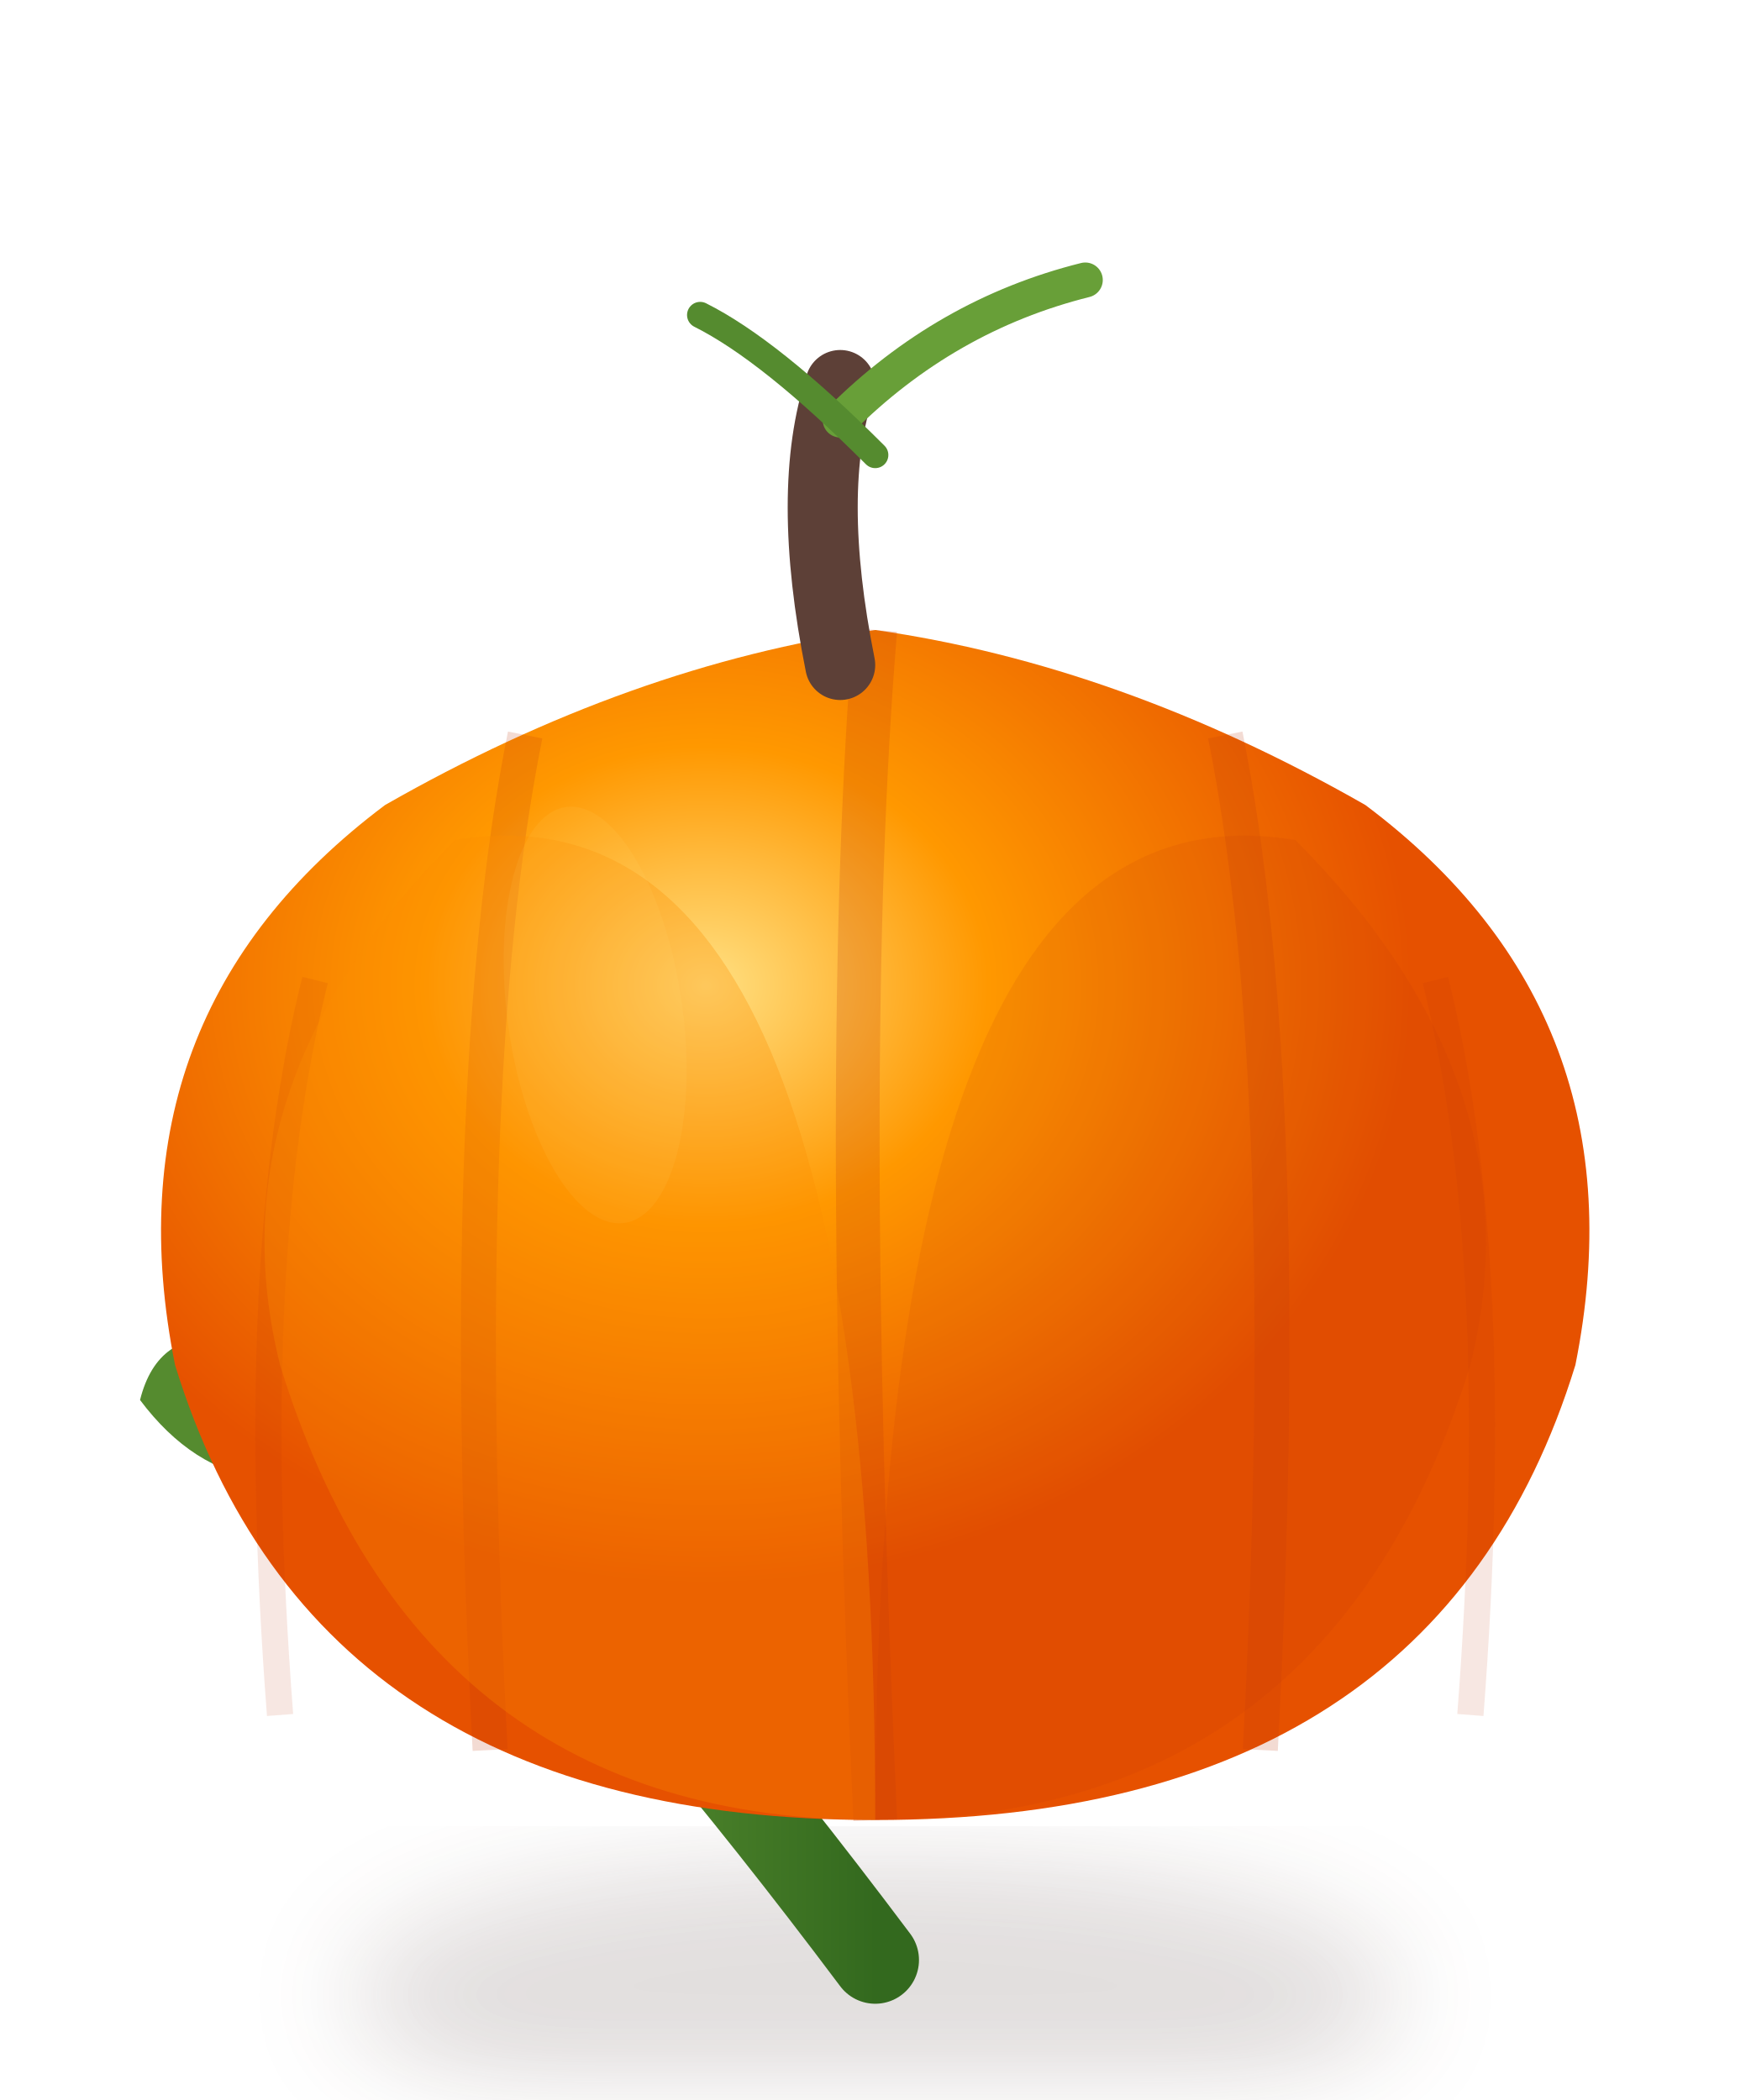
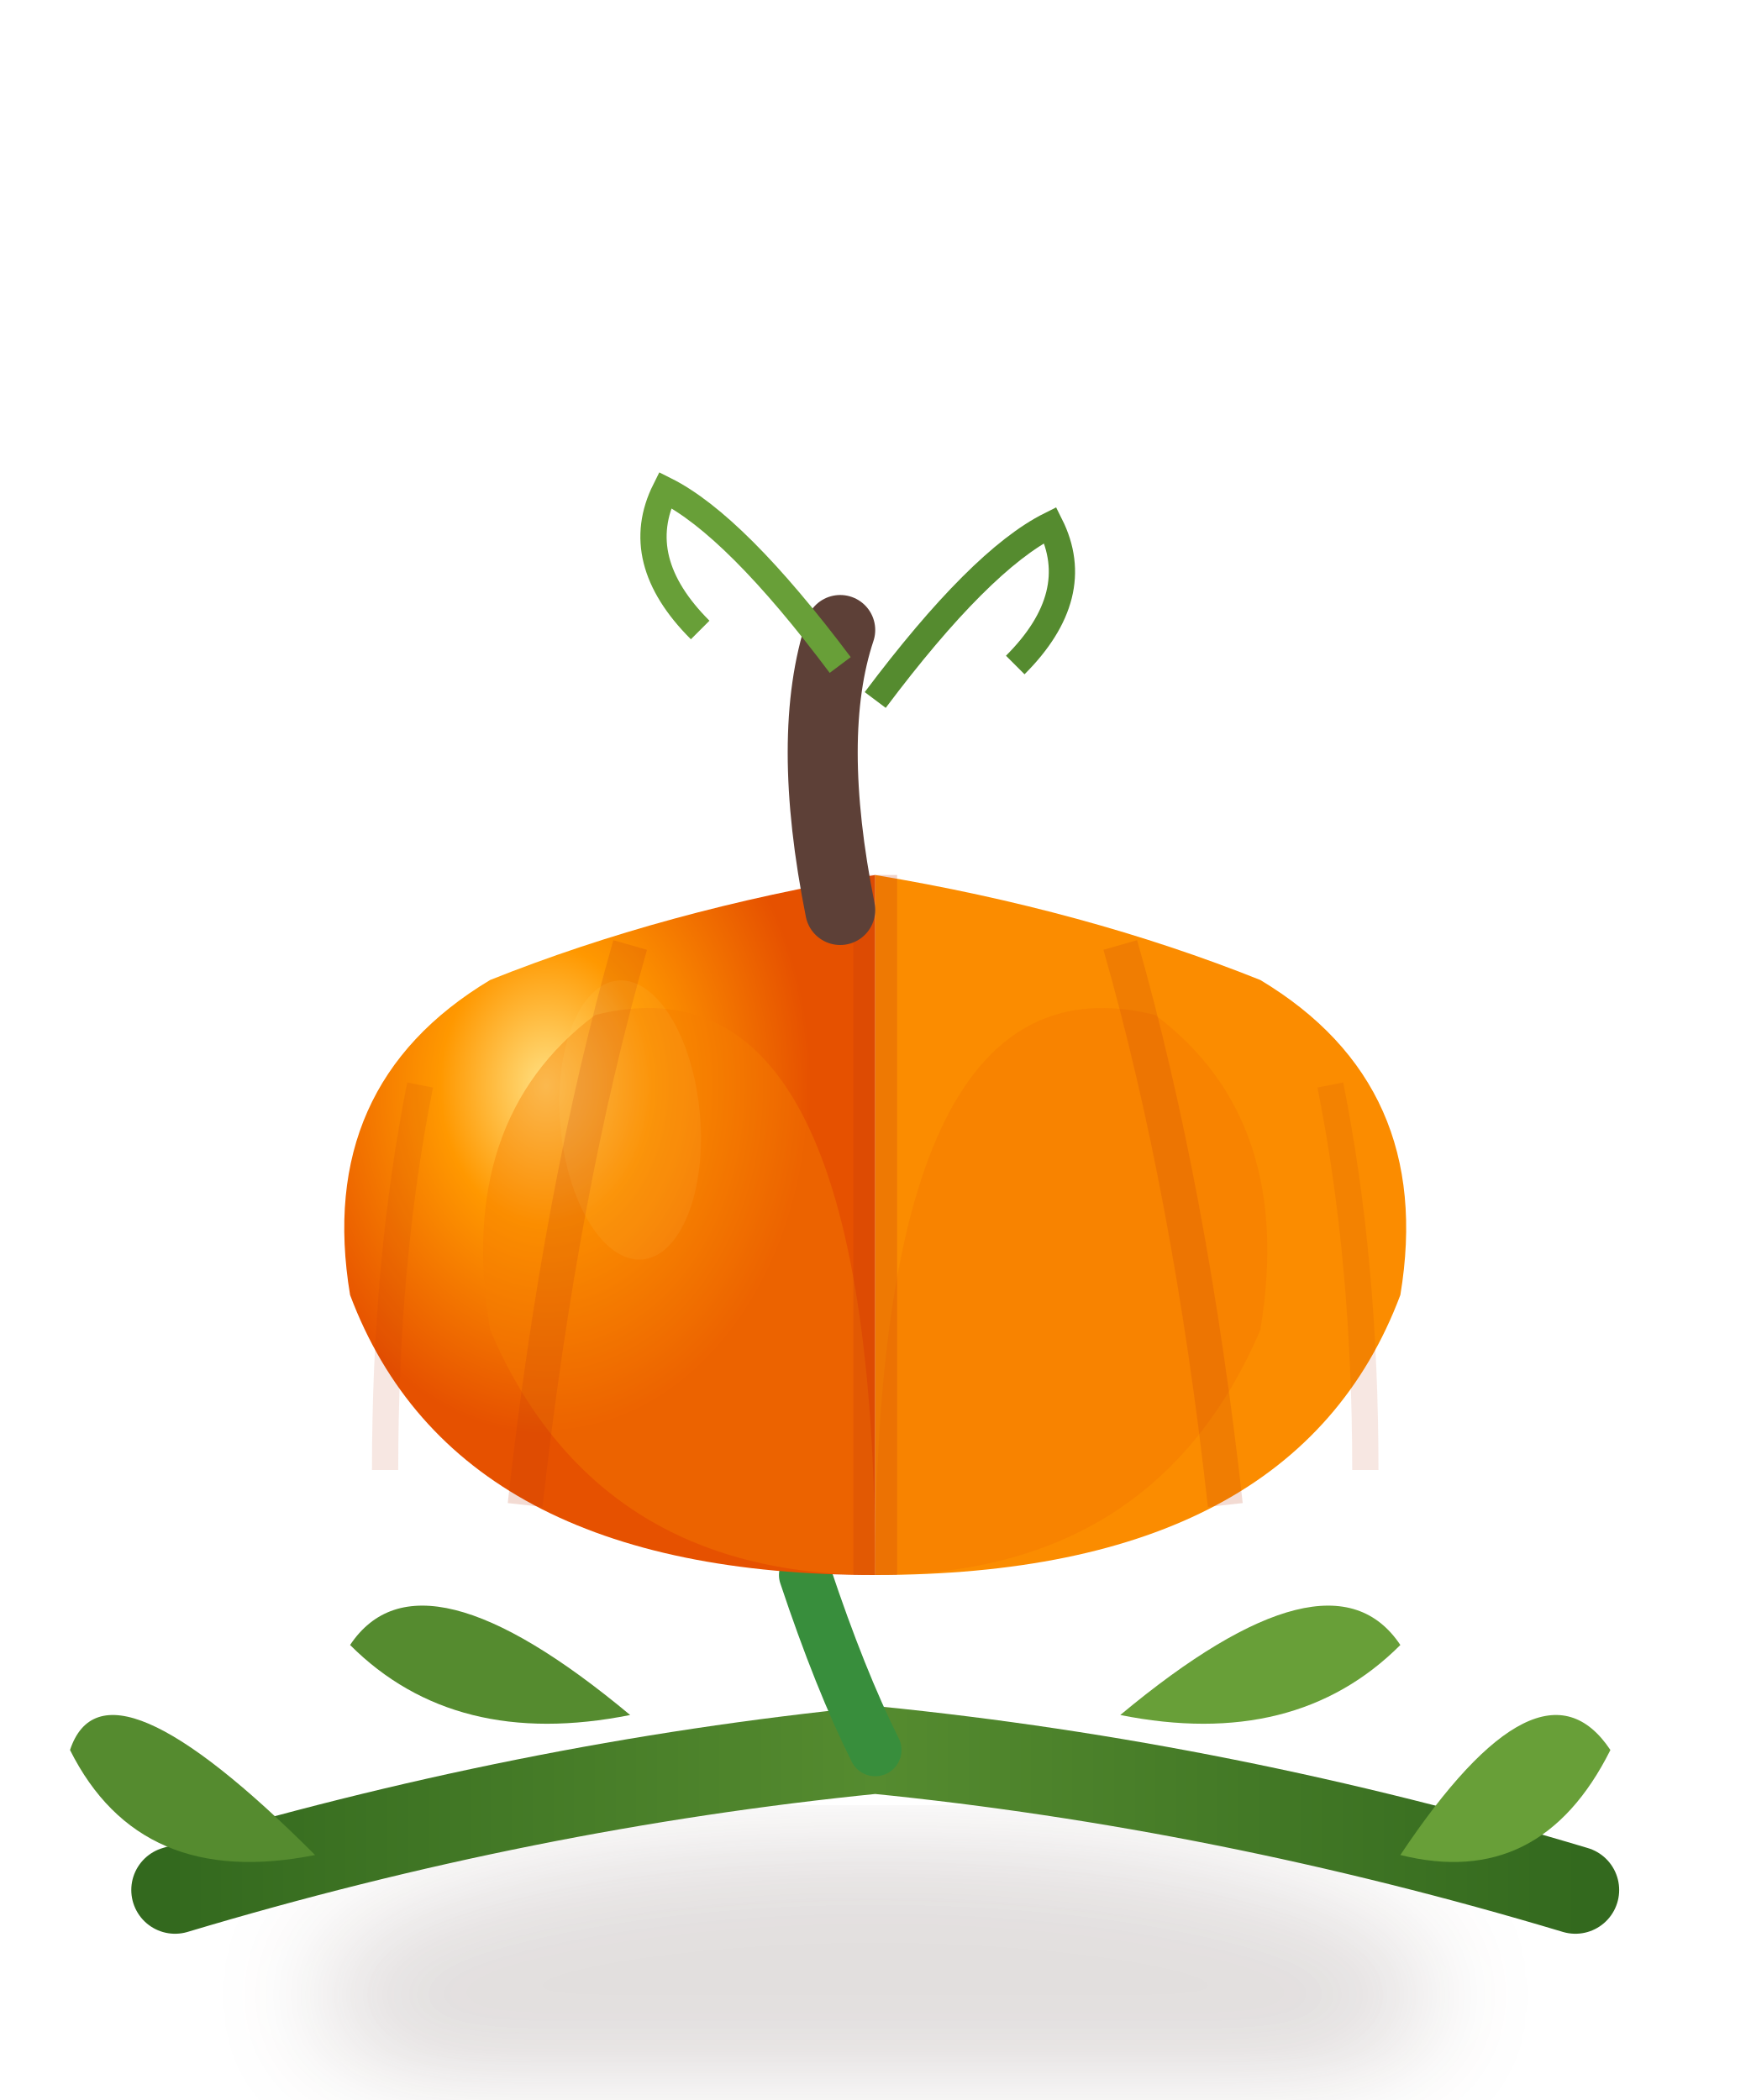
<svg xmlns="http://www.w3.org/2000/svg" viewBox="0 0 100 120">
  <defs>
    <radialGradient id="pG" cx="38%" cy="30%">
      <stop offset="0%" stop-color="#FFE082" />
      <stop offset="40%" stop-color="#FF9800" />
      <stop offset="100%" stop-color="#E65100" />
    </radialGradient>
    <linearGradient id="sG" x1="0" y1="0" x2="1" y2="0">
      <stop offset="0%" stop-color="#33691E" />
      <stop offset="50%" stop-color="#558B2F" />
      <stop offset="100%" stop-color="#33691E" />
    </linearGradient>
    <filter id="s">
      <feGaussianBlur stdDeviation="3" />
    </filter>
  </defs>
-   <ellipse cx="50" cy="114" rx="30" ry="8" fill="#3E2723" opacity="0.15" filter="url(#s)" />
-   <path d="M50 112 Q38 96 28 86 Q22 82 18 76" stroke="url(#sG)" stroke-width="5" fill="none" stroke-linecap="round" />
-   <path d="M28 86 Q40 80 54 74 Q62 70 68 66" stroke="#388E3C" stroke-width="4.5" fill="none" stroke-linecap="round" />
-   <path d="M24 82 Q10 72 8 80 Q14 88 24 82Z" fill="#558B2F" />
-   <path d="M38 78 Q46 66 56 70 Q48 78 38 78Z" fill="#689F38" />
-   <path d="M58 72 Q68 60 78 64 Q70 72 58 72Z" fill="#558B2F" />
-   <path d="M66 66 Q74 56 82 60 Q74 68 66 66Z" fill="#689F38" />
-   <path d="M50 104 Q18 104 10 78 Q6 58 22 46 Q36 38 50 36 Q64 38 78 46 Q94 58 90 78 Q82 104 50 104Z" fill="url(#pG)" />
-   <path d="M50 36 Q48 60 50 104" stroke="#BF360C" stroke-width="2.5" fill="none" opacity="0.2" />
-   <path d="M30 42 Q26 62 28 100" stroke="#BF360C" stroke-width="2" fill="none" opacity="0.18" />
-   <path d="M70 42 Q74 62 72 100" stroke="#BF360C" stroke-width="2" fill="none" opacity="0.18" />
-   <path d="M18 56 Q14 72 16 98" stroke="#BF360C" stroke-width="1.5" fill="none" opacity="0.12" />
-   <path d="M82 56 Q86 72 84 98" stroke="#BF360C" stroke-width="1.5" fill="none" opacity="0.12" />
-   <path d="M50 104 Q24 104 16 78 Q12 62 26 48 Q50 44 50 104Z" fill="#FB8C00" opacity="0.3" />
-   <path d="M50 104 Q76 104 84 78 Q88 62 74 48 Q50 44 50 104Z" fill="#BF360C" opacity="0.12" />
-   <path d="M48 38 Q46 28 48 22" stroke="#5D4037" stroke-width="4" fill="none" stroke-linecap="round" />
-   <path d="M48 24 Q54 18 62 16" stroke="#689F38" stroke-width="2" fill="none" stroke-linecap="round" />
-   <path d="M50 26 Q44 20 40 18" stroke="#558B2F" stroke-width="1.5" fill="none" stroke-linecap="round" />
-   <ellipse cx="34" cy="58" rx="5" ry="12" fill="#FFE082" opacity="0.08" transform="rotate(-8 34 58)" />
+   <ellipse cx="50" cy="114" rx="32" ry="9" fill="#3E2723" opacity="0.15" filter="url(#s)" />
+   <path d="M10 108 Q30 102 50 100 Q70 102 90 108" stroke="url(#sG)" stroke-width="5" fill="none" stroke-linecap="round" />
+   <path d="M50 100 Q48 96 46 90" stroke="#388E3C" stroke-width="3" fill="none" stroke-linecap="round" />
+   <path d="M18 106 Q6 94 4 100 Q8 108 18 106Z" fill="#558B2F" />
+   <path d="M80 106 Q88 94 92 100 Q88 108 80 106Z" fill="#689F38" />
+   <path d="M36 98 Q24 88 20 94 Q26 100 36 98Z" fill="#558B2F" />
+   <path d="M64 98 Q76 88 80 94 Q74 100 64 98Z" fill="#689F38" />
+   <path d="M50 90 Q26 90 20 74 Q18 62 28 56 Q38 52 50 50 Q50 66 50 90Z" fill="url(#pG)" />
+   <path d="M50 90 Q74 90 80 74 Q82 62 72 56 Q62 52 50 50 Q50 66 50 90Z" fill="#FB8C00" />
+   <path d="M50 90 Q34 90 28 76 Q26 64 34 58 Q50 54 50 90Z" fill="#F57C00" opacity="0.4" />
+   <path d="M50 90 Q66 90 72 76 Q74 64 66 58 Q50 54 50 90Z" fill="#E65100" opacity="0.15" />
+   <path d="M50 50 Q50 68 50 90" stroke="#BF360C" stroke-width="2.5" fill="none" opacity="0.22" />
+   <path d="M36 54 Q32 68 30 86" stroke="#BF360C" stroke-width="2" fill="none" opacity="0.18" />
+   <path d="M64 54 Q68 68 70 86" stroke="#BF360C" stroke-width="2" fill="none" opacity="0.18" />
+   <path d="M24 62 Q22 72 22 84" stroke="#BF360C" stroke-width="1.5" fill="none" opacity="0.12" />
+   <path d="M76 62 Q78 72 78 84" stroke="#BF360C" stroke-width="1.5" fill="none" opacity="0.12" />
+   <path d="M48 52 Q46 42 48 36" stroke="#5D4037" stroke-width="4" fill="none" stroke-linecap="round" />
+   <path d="M48 38 Q42 30 38 28 Q36 32 40 36" stroke="#689F38" stroke-width="1.5" fill="none" />
+   <path d="M50 40 Q56 32 60 30 Q62 34 58 38" stroke="#558B2F" stroke-width="1.5" fill="none" />
+   <ellipse cx="36" cy="64" rx="4" ry="8" fill="#FFE082" opacity="0.08" transform="rotate(-5 36 64)" />
</svg>
